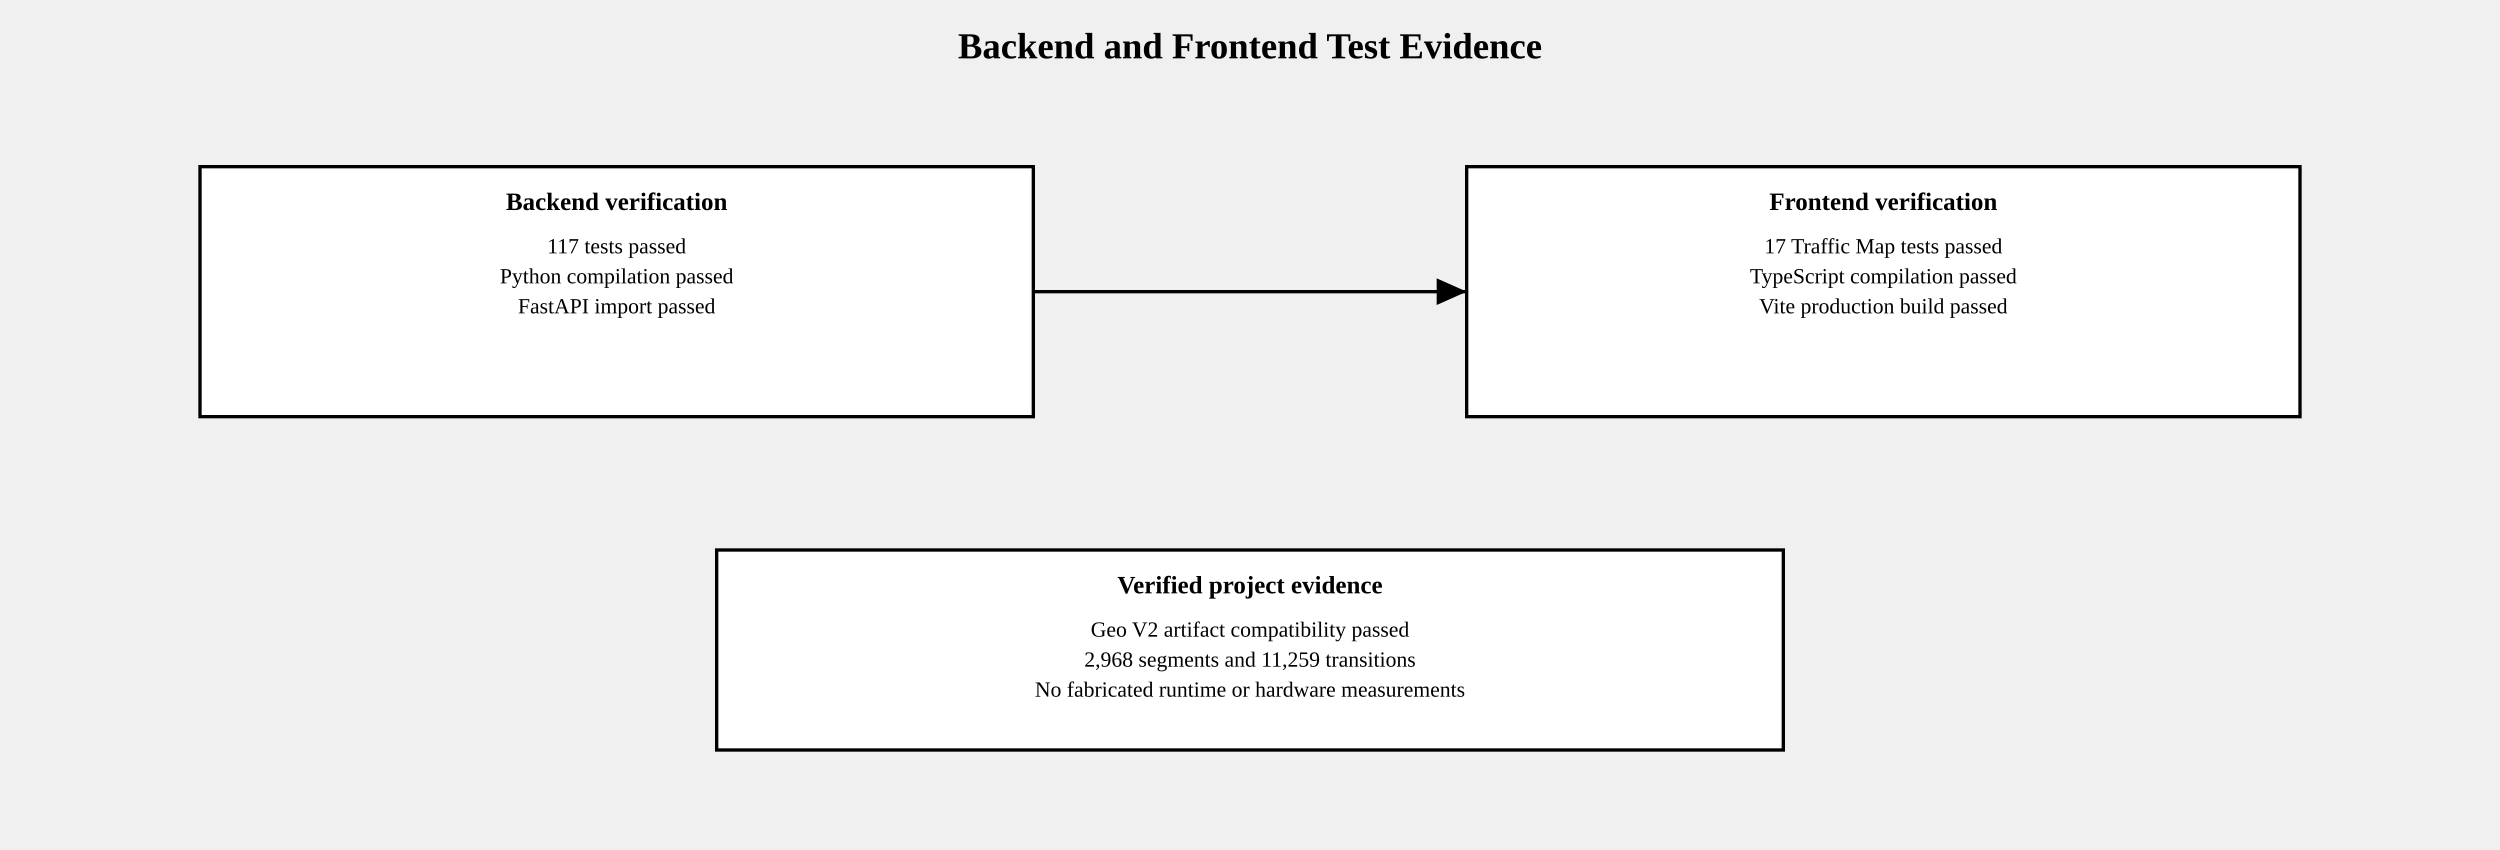
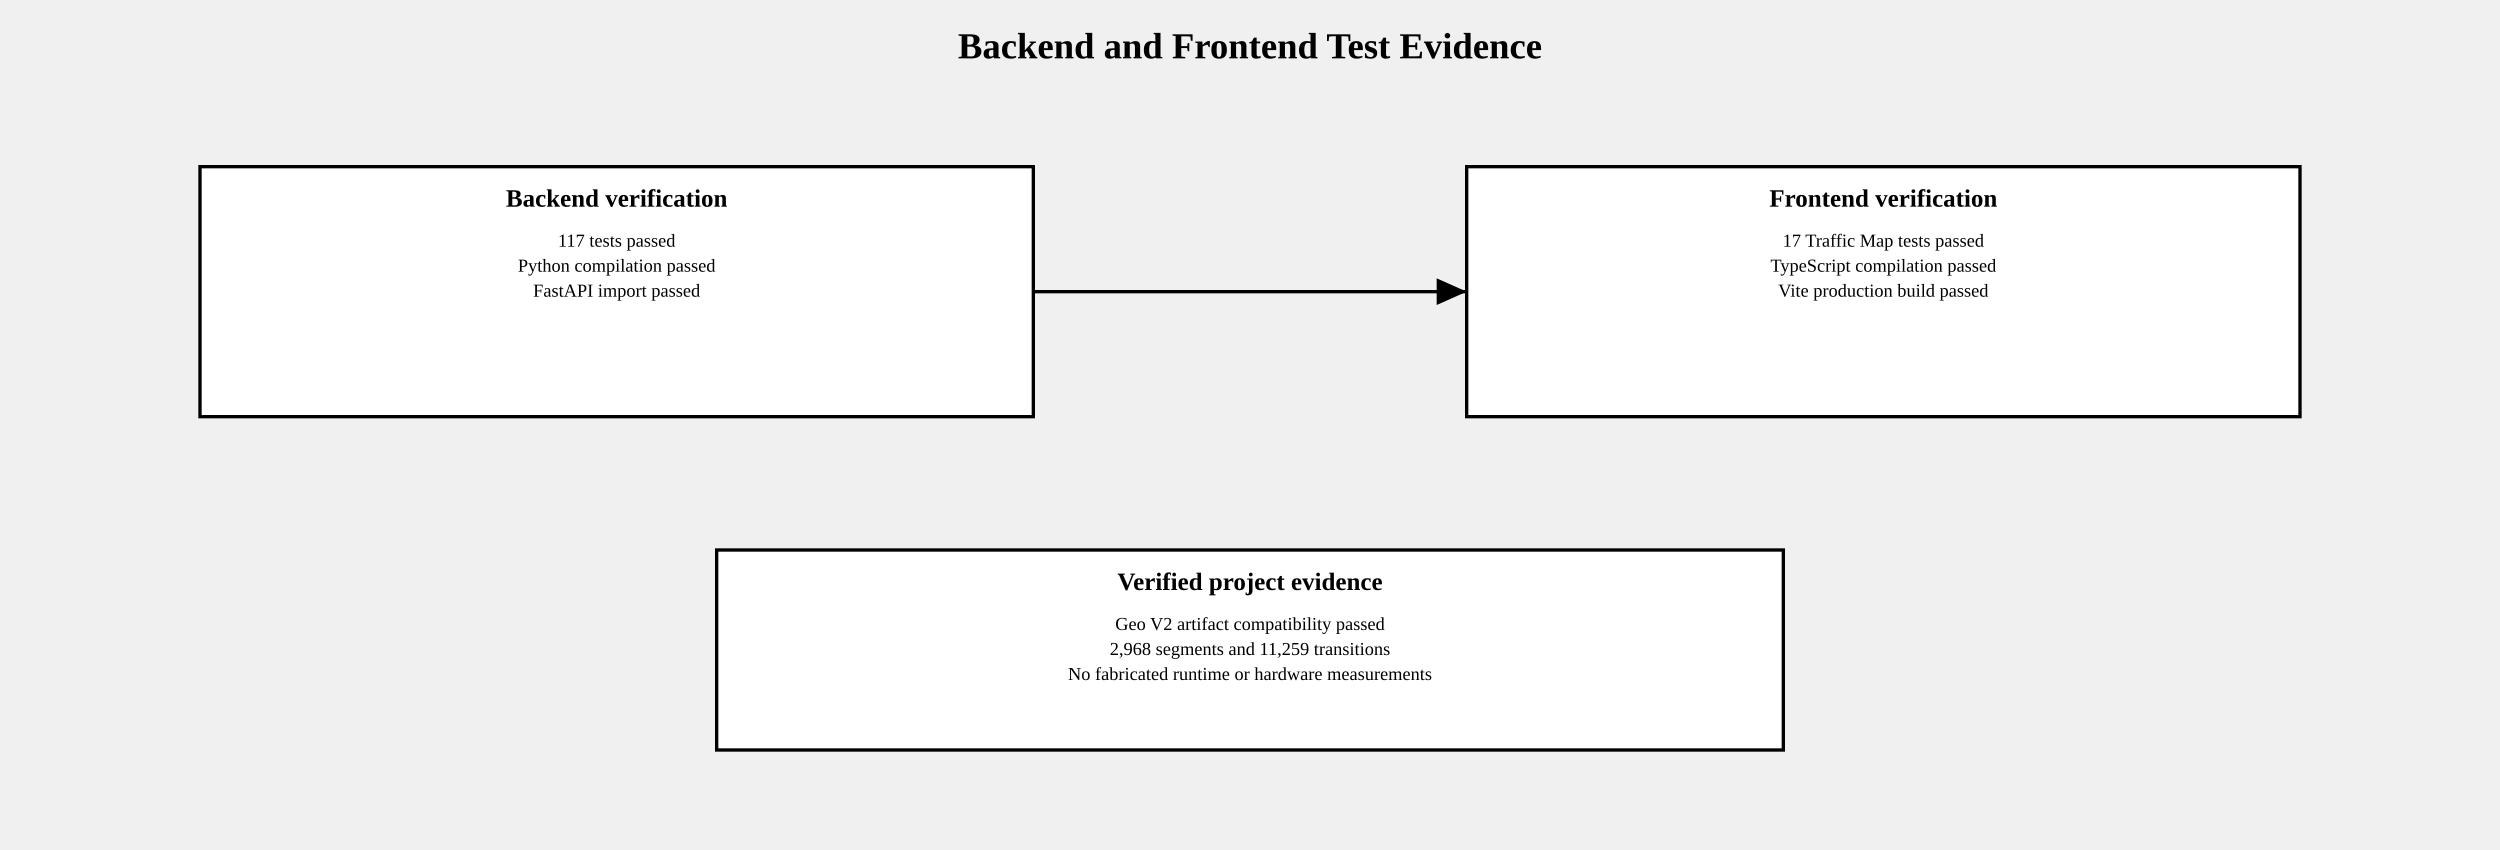
<svg xmlns="http://www.w3.org/2000/svg" width="1500" height="510" viewBox="0 0 1500 510">
  <defs>
    <marker id="arrow" markerWidth="10" markerHeight="10" refX="9" refY="4" orient="auto">
      <path d="M0 0 L9 4 L0 8 Z" fill="#000" />
    </marker>
  </defs>
  <style>
.title{font-family:'Times New Roman',serif;font-weight:700;font-size:22px;fill:#000}
.head{font-family:'Times New Roman',serif;font-weight:700;font-size:15px;fill:#000}
.body{font-family:'Times New Roman',serif;font-size:13px;fill:#000}
.small{font-family:'Times New Roman',serif;font-size:11px;fill:#000}
.box{fill:#fff;stroke:#000;stroke-width:2}
.dash{fill:#fff;stroke:#000;stroke-width:2;stroke-dasharray:8 6}
.arrow{stroke:#000;stroke-width:2;fill:none;marker-end:url(#arrow)}
</style>
  <text x="750" y="35" text-anchor="middle" class="title">Backend and Frontend Test Evidence</text>
-   <rect x="120" y="100" width="500" height="150" class="box" />
-   <text x="370.0" y="126" text-anchor="middle" class="head">Backend verification</text>
-   <text x="370.0" y="152" text-anchor="middle" class="body">117 tests passed</text>
-   <text x="370.0" y="170" text-anchor="middle" class="body">Python compilation passed</text>
-   <text x="370.0" y="188" text-anchor="middle" class="body">FastAPI import passed</text>
-   <rect x="880" y="100" width="500" height="150" class="box" />
-   <text x="1130.0" y="126" text-anchor="middle" class="head">Frontend verification</text>
-   <text x="1130.0" y="152" text-anchor="middle" class="body">17 Traffic Map tests passed</text>
-   <text x="1130.0" y="170" text-anchor="middle" class="body">TypeScript compilation passed</text>
-   <text x="1130.0" y="188" text-anchor="middle" class="body">Vite production build passed</text>
+   <rect x="120" y="100" width="500" height="150" class="box" style="fill:#fff" />
+   <text x="370" y="124" text-anchor="middle" class="head">Backend verification</text>
+   <text x="370" y="148" text-anchor="middle" class="small">117 tests passed</text>
+   <text x="370" y="163" text-anchor="middle" class="small">Python compilation passed</text>
+   <text x="370" y="178" text-anchor="middle" class="small">FastAPI import passed</text>
+   <rect x="880" y="100" width="500" height="150" class="box" style="fill:#fff" />
+   <text x="1130" y="124" text-anchor="middle" class="head">Frontend verification</text>
+   <text x="1130" y="148" text-anchor="middle" class="small">17 Traffic Map tests passed</text>
+   <text x="1130" y="163" text-anchor="middle" class="small">TypeScript compilation passed</text>
+   <text x="1130" y="178" text-anchor="middle" class="small">Vite production build passed</text>
  <line x1="620" y1="175" x2="880" y2="175" class="arrow" />
-   <rect x="430" y="330" width="640" height="120" class="box" />
-   <text x="750.0" y="356" text-anchor="middle" class="head">Verified project evidence</text>
-   <text x="750.0" y="382" text-anchor="middle" class="body">Geo V2 artifact compatibility passed</text>
-   <text x="750.0" y="400" text-anchor="middle" class="body">2,968 segments and 11,259 transitions</text>
-   <text x="750.0" y="418" text-anchor="middle" class="body">No fabricated runtime or hardware measurements</text>
+   <rect x="430" y="330" width="640" height="120" class="box" style="fill:#fff" />
+   <text x="750" y="354" text-anchor="middle" class="head">Verified project evidence</text>
+   <text x="750" y="378" text-anchor="middle" class="small">Geo V2 artifact compatibility passed</text>
+   <text x="750" y="393" text-anchor="middle" class="small">2,968 segments and 11,259 transitions</text>
+   <text x="750" y="408" text-anchor="middle" class="small">No fabricated runtime or hardware measurements</text>
</svg>
